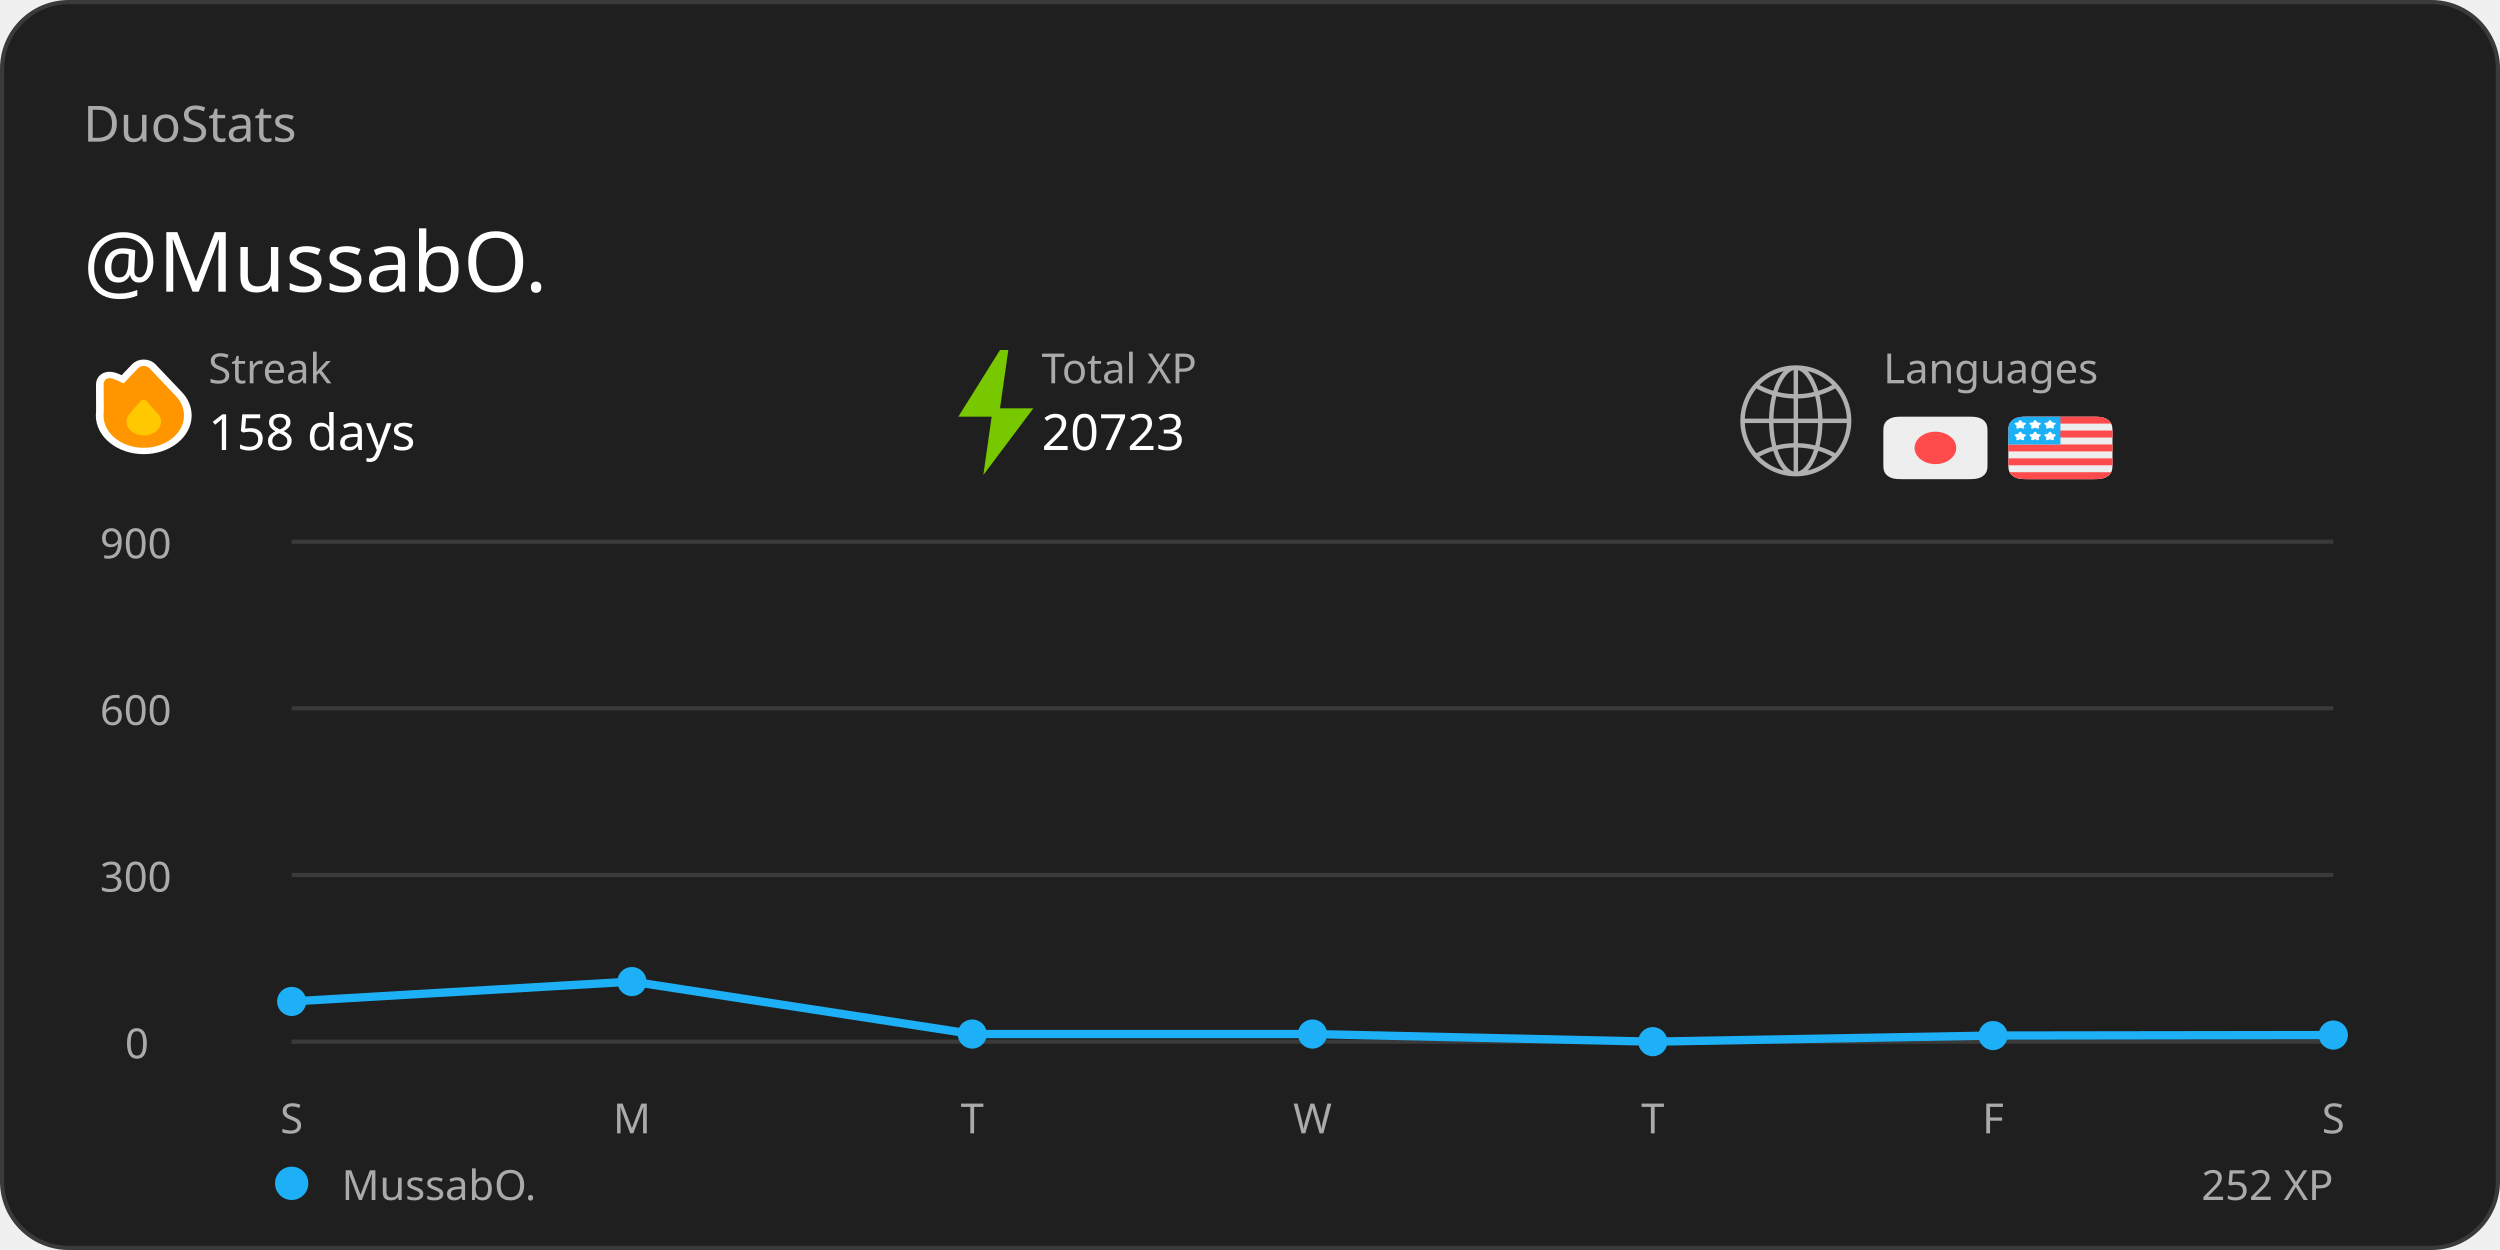
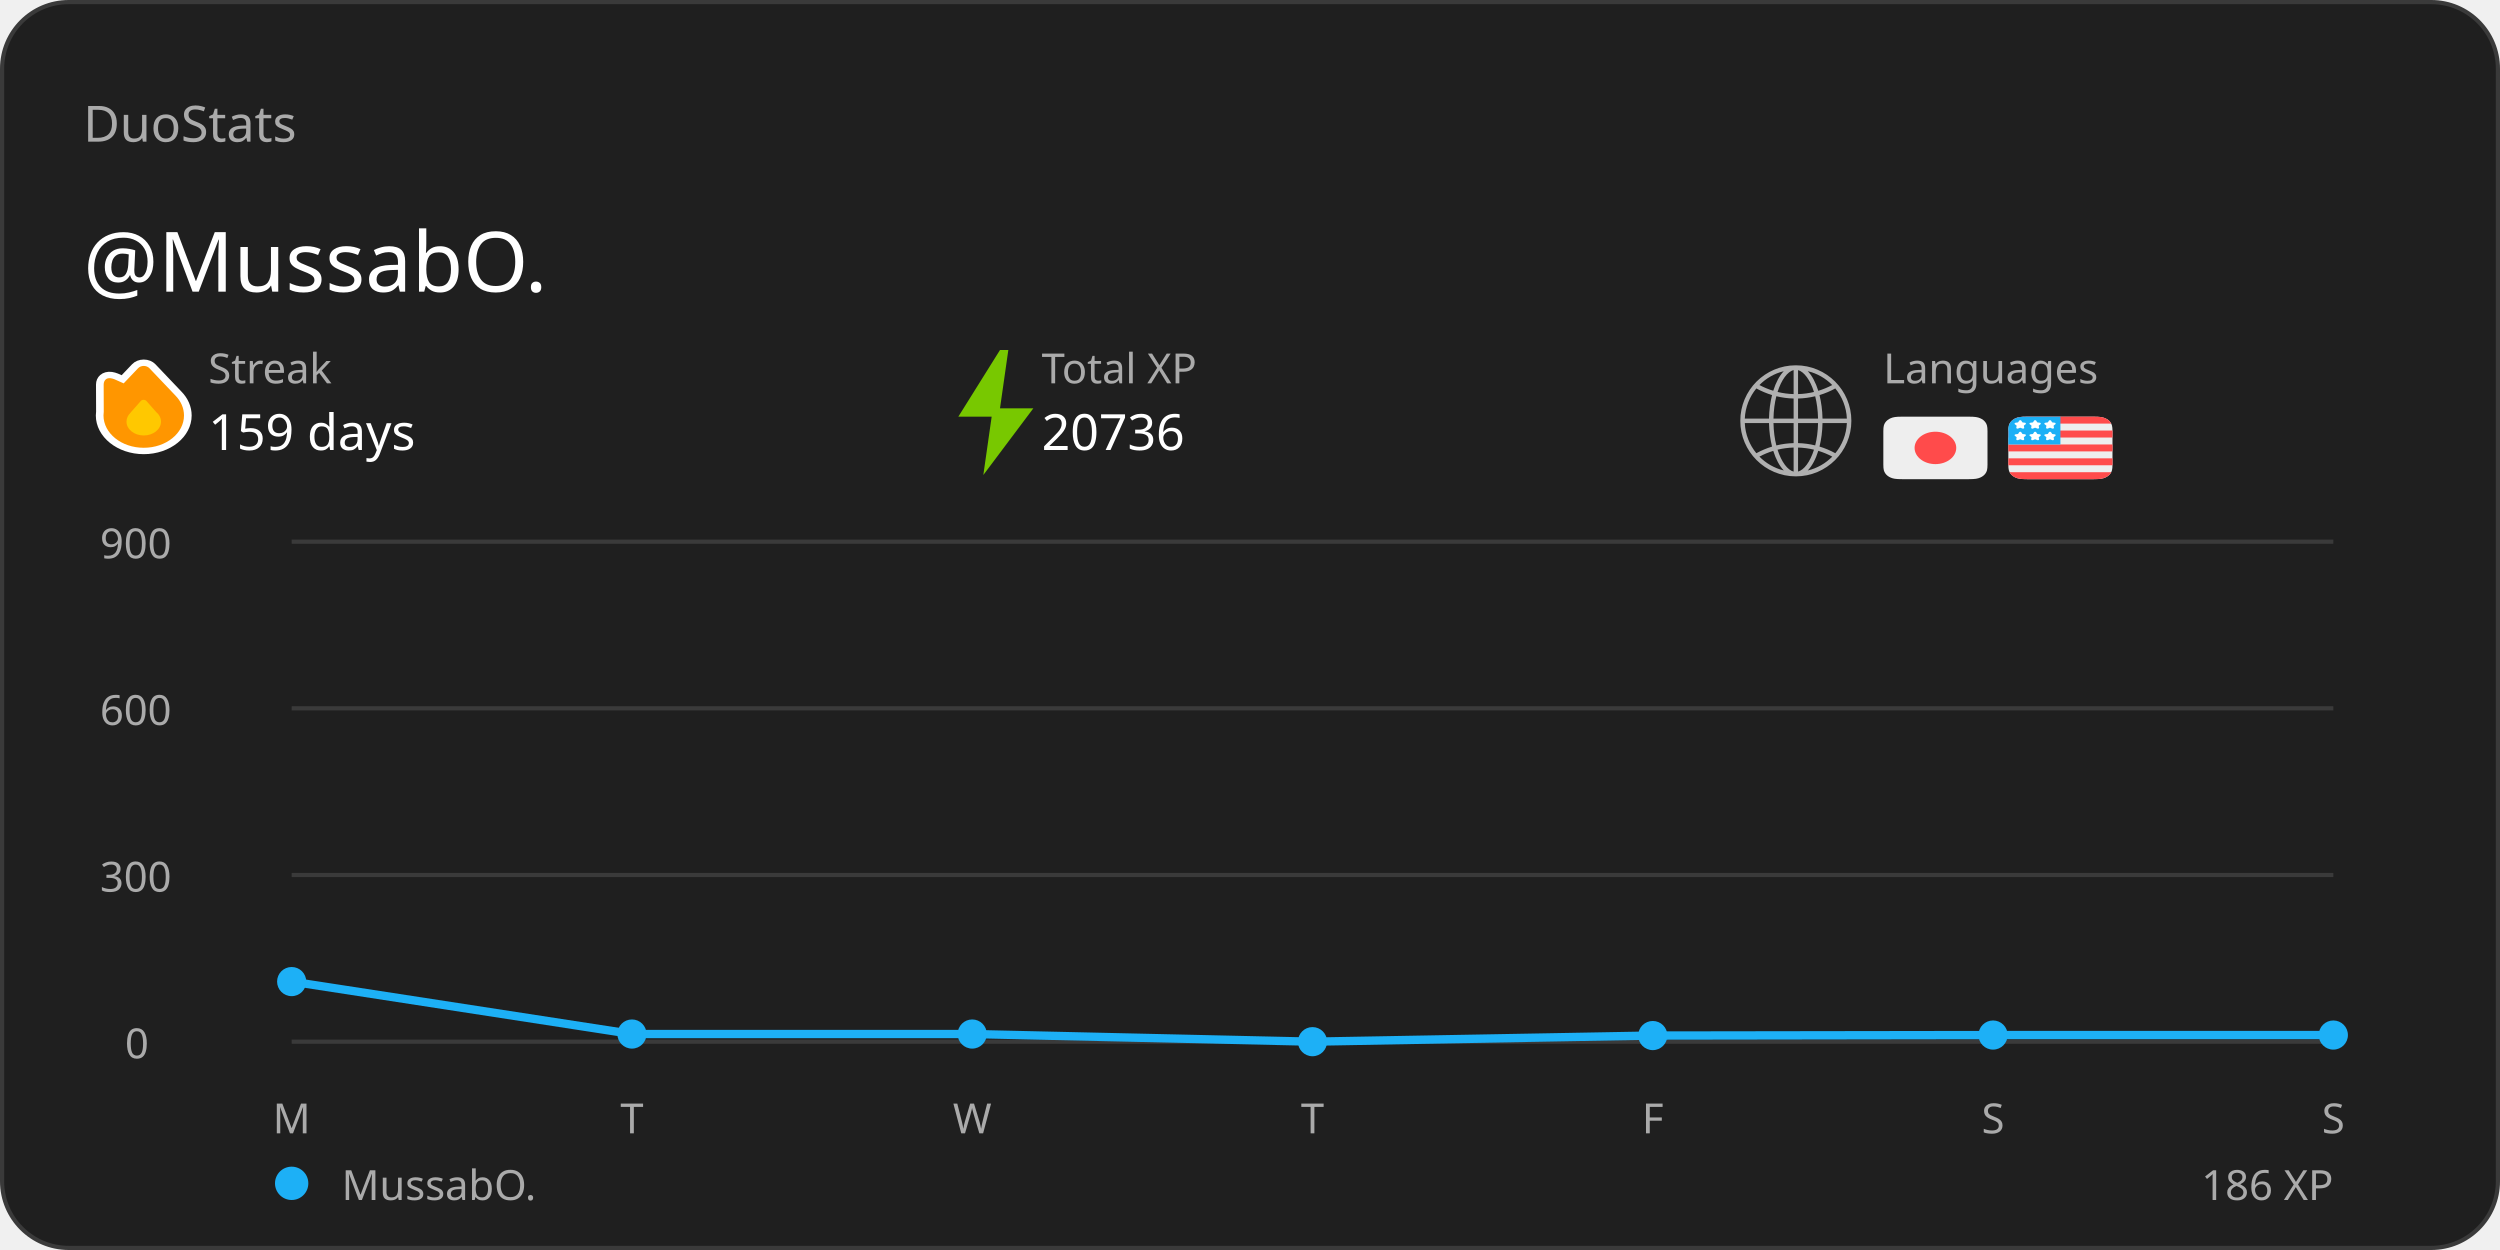
<svg xmlns="http://www.w3.org/2000/svg" width="600" height="300" viewBox="0 0 600 300">
  <rect x="0.5" y="0.5" width="599" height="299" rx="16" fill="#1F1F1F" stroke="#3A3A3A" />
  <text x="20" y="34" fill="#AAAAAA" font-size="12" font-family="DIN Round Pro, system-ui, sans-serif">DuoStats</text>
  <text x="20" y="70" fill="#FFFFFF" font-size="20" font-family="DIN Round Pro, system-ui, sans-serif">@MussabO.</text>
  <g transform="translate(23, 86) scale(0.92, 0.7666667)">
    <g id="Page-1" stroke="none" stroke-width="1" fill="none" fill-rule="evenodd">
      <g id="streak" transform="translate(1, 1)" fill-rule="nonzero">
        <g id="Group" fill="#FF9600" stroke="#FFFFFF" stroke-width="2">
          <path d="M0.068,15.675 L0.044,7.216 C0.039,5.334 1.25,3.942 3.056,4.246 C3.413,4.306 3.998,4.491 4.306,4.656 L5.997,5.561 L9.247,1.464 C9.793,0.776 10.622,0.376 11.5,0.376 C12.378,0.376 13.207,0.776 13.753,1.464 L20.523,10 C22.123,11.939 22.999,14.375 23,16.889 C23,23.034 17.843,28 11.5,28 C5.157,28 0,23.034 0,16.889 C0,16.481 0.023,16.076 0.068,15.675 Z" id="Path" />
        </g>
        <g id="Group" transform="translate(7, 11)" fill="#FFC800">
          <path d="M1.012,5.077 C1.026,5.04 1.046,5.005 1.069,4.973 L3.719,1.364 C3.893,1.127 4.17,0.987 4.464,0.987 C4.758,0.987 5.035,1.127 5.209,1.364 L7.732,4.8 C8.541,5.595 8.998,6.681 9,7.815 C9,10.208 6.985,12.148 4.5,12.148 C2.015,12.148 0,10.208 0,7.815 C0,6.776 0.38,5.823 1.012,5.077 L1.012,5.077 Z" id="Path" />
        </g>
      </g>
    </g>
  </g>
  <text x="50" y="92" fill="#AAAAAA" font-size="10" font-family="DIN Round Pro, system-ui, sans-serif">Streak</text>
-   <text x="50" y="108" fill="#FFFFFF" font-size="12" font-family="DIN Round Pro, system-ui, sans-serif">158 days</text>
+   <text x="50" y="108" fill="#FFFFFF" font-size="12" font-family="DIN Round Pro, system-ui, sans-serif">159 days</text>
  <path d="M240 84 230 100h8l-2 14 12-16h-8l2-14z" fill="#78C800" />
  <text x="250" y="92" fill="#AAAAAA" font-size="10" font-family="DIN Round Pro, system-ui, sans-serif">Total XP</text>
-   <text x="250" y="108" fill="#FFFFFF" font-size="12" font-family="DIN Round Pro, system-ui, sans-serif">20723</text>
+   <text x="250" y="108" fill="#FFFFFF" font-size="12" font-family="DIN Round Pro, system-ui, sans-serif">20736</text>
  <g transform="translate(415, 85) scale(1.0, 1.0)">
    <g id="SVGRepo_bgCarrier" stroke-width="0" />
    <g id="SVGRepo_tracerCarrier" stroke-linecap="round" stroke-linejoin="round" />
    <g id="SVGRepo_iconCarrier">
      <g id="icomoon-ignore"> </g>
      <path d="M16 2.672c-0.004 0-0.007 0-0.011 0-0.002 0-0.003 0-0.005 0-0.005 0-0.010 0.001-0.016 0.001-7.347 0.017-13.296 5.977-13.296 13.327 0 7.348 5.949 13.309 13.296 13.327 0.005 0 0.010 0.001 0.016 0.001 0.002 0 0.004 0 0.005 0 0.004 0 0.008 0 0.011 0 7.36 0 13.328-5.968 13.328-13.328s-5.968-13.328-13.328-13.328zM16.533 10.648c1.413-0.039 2.788-0.225 4.112-0.548 0.399 1.571 0.647 3.382 0.686 5.367h-4.798v-4.819zM16.533 9.582v-5.759c1.437 0.398 2.893 2.314 3.821 5.252-1.231 0.297-2.509 0.47-3.821 0.507zM15.467 3.81v5.772c-1.323-0.037-2.611-0.213-3.852-0.515 0.936-2.956 2.405-4.879 3.852-5.256zM15.467 10.647v4.82h-4.831c0.039-1.988 0.287-3.801 0.687-5.373 1.334 0.326 2.72 0.515 4.144 0.553zM9.563 15.467h-5.811c0.118-2.741 1.139-5.252 2.773-7.241 1.187 0.654 2.446 1.189 3.766 1.589-0.431 1.7-0.689 3.617-0.728 5.652zM9.563 16.533c0.039 2.034 0.297 3.951 0.728 5.651-1.319 0.401-2.579 0.936-3.766 1.59-1.635-1.989-2.656-4.5-2.773-7.241h5.811zM10.636 16.533h4.831v4.814c-1.424 0.038-2.81 0.228-4.145 0.555-0.399-1.571-0.647-3.383-0.686-5.369zM15.467 22.412v5.778c-1.448-0.378-2.919-2.303-3.854-5.263 1.241-0.302 2.53-0.478 3.854-0.515zM16.533 28.178v-5.765c1.313 0.038 2.591 0.211 3.822 0.508-0.928 2.941-2.384 4.86-3.822 5.257zM16.533 21.347v-4.814h4.798c-0.039 1.983-0.286 3.791-0.684 5.361-1.325-0.323-2.7-0.51-4.113-0.548zM22.404 16.533h5.845c-0.118 2.741-1.138 5.251-2.773 7.24-1.197-0.658-2.467-1.197-3.797-1.599 0.43-1.698 0.687-3.611 0.726-5.64zM22.404 15.467c-0.039-2.033-0.297-3.946-0.727-5.646 1.33-0.402 2.599-0.94 3.795-1.598 1.636 1.989 2.658 4.501 2.776 7.244h-5.845zM24.738 7.409c-1.061 0.564-2.18 1.031-3.35 1.385-0.623-2.005-1.498-3.642-2.533-4.717 2.27 0.545 4.297 1.719 5.883 3.332zM13.103 4.087c-1.029 1.073-1.9 2.702-2.521 4.697-1.158-0.353-2.268-0.815-3.319-1.375 1.575-1.602 3.587-2.774 5.84-3.322zM7.259 24.587c1.052-0.561 2.163-1.024 3.322-1.377 0.621 1.997 1.492 3.629 2.522 4.702-2.255-0.549-4.268-1.721-5.844-3.326zM18.855 27.922c1.036-1.075 1.911-2.712 2.535-4.721 1.17 0.355 2.29 0.82 3.351 1.387-1.586 1.614-3.614 2.791-5.886 3.334z" fill="#b0b0b0"> </path>
    </g>
  </g>
  <text x="452" y="92" fill="#AAAAAA" font-size="10" font-family="DIN Round Pro, system-ui, sans-serif">Languages</text>
  <g transform="translate(452, 100) scale(0.3571429, 0.2777778)">
    <g clip-path="url(#clip0_129_1008)">
      <path fill-rule="evenodd" clip-rule="evenodd" d="M12.563 0H57.437C61.805 0 63.389 0.455 64.987 1.309C66.584 2.163 67.837 3.416 68.691 5.013C69.545 6.61 70 8.195 70 12.563V41.437C70 45.805 69.545 47.389 68.691 48.986C67.837 50.584 66.584 51.837 64.987 52.691C63.389 53.545 61.805 54 57.437 54H12.563C8.195 54 6.61 53.545 5.013 52.691C3.416 51.837 2.163 50.584 1.309 48.986C0.455 47.389 0 45.805 0 41.437V12.563C0 8.195 0.455 6.61 1.309 5.013C2.163 3.416 3.416 2.163 5.013 1.309C6.61 0.455 8.195 0 12.563 0Z" fill="#EEEEEE" />
      <path d="M35 41C42.732 41 49 34.732 49 27C49 19.268 42.732 13 35 13C27.268 13 21 19.268 21 27C21 34.732 27.268 41 35 41Z" fill="#FF4B4B" />
    </g>
    <defs>
      <clipPath id="clip0_129_1008">
        <rect width="70" height="54" fill="white" />
      </clipPath>
    </defs>
  </g>
  <g transform="translate(482, 100) scale(0.3571429, 0.2777778)">
    <g clip-path="url(#clip0_129_593)">
      <path fill-rule="evenodd" clip-rule="evenodd" d="M12.563 0H57.437C61.805 0 63.389 0.455 64.987 1.309C66.584 2.163 67.837 3.416 68.691 5.013C69.545 6.61 70 8.195 70 12.563V41.437C70 45.805 69.545 47.389 68.691 48.986C67.837 50.584 66.584 51.837 64.987 52.691C63.389 53.545 61.805 54 57.437 54H12.563C8.195 54 6.61 53.545 5.013 52.691C3.416 51.837 2.163 50.584 1.309 48.986C0.455 47.389 0 45.805 0 41.437V12.563C0 8.195 0.455 6.61 1.309 5.013C2.163 3.416 3.416 2.163 5.013 1.309C6.61 0.455 8.195 0 12.563 0Z" fill="#EEEEEE" />
      <path fill-rule="evenodd" clip-rule="evenodd" d="M12.563 0H57.437C61.805 0 63.389 0.455 64.987 1.309C66.584 2.163 67.837 3.416 68.691 5.013C68.863 5.335 69.019 5.656 69.158 6H0.842C0.981 5.656 1.137 5.335 1.309 5.013C2.163 3.416 3.416 2.163 5.013 1.309C6.61 0.455 8.195 0 12.563 0Z" fill="#FF4B4B" />
      <path fill-rule="evenodd" clip-rule="evenodd" d="M69.997 12C69.999 12.182 70 12.37 70 12.563V18H0V12.563C0 12.37 0.001 12.182 0.003 12H69.997Z" fill="#FF4B4B" />
      <path fill-rule="evenodd" clip-rule="evenodd" d="M70 24V30H0V24H70Z" fill="#FF4B4B" />
      <path fill-rule="evenodd" clip-rule="evenodd" d="M70 41.437C70 41.63 69.999 41.818 69.997 42H0.003C0.001 41.818 0 41.63 0 41.437V36H70V41.437Z" fill="#FF4B4B" />
      <path fill-rule="evenodd" clip-rule="evenodd" d="M69.158 48C69.019 48.344 68.863 48.665 68.691 48.986C67.837 50.584 66.584 51.837 64.987 52.691C63.389 53.545 61.805 54 57.437 54H12.563C8.195 54 6.61 53.545 5.013 52.691C3.416 51.837 2.163 50.584 1.309 48.986C1.137 48.665 0.981 48.344 0.842 48H69.158Z" fill="#FF4B4B" />
      <path fill-rule="evenodd" clip-rule="evenodd" d="M12.563 0H35V24H0V12.563C0 8.195 0.455 6.61 1.309 5.013C2.163 3.416 3.416 2.163 5.013 1.309C6.61 0.455 8.195 0 12.563 0Z" fill="#1CB0F6" />
      <path d="M27.806 9.602L26.531 10.273C26.13 10.483 25.635 10.329 25.424 9.929C25.341 9.769 25.312 9.586 25.342 9.409L25.586 7.988C25.609 7.853 25.564 7.715 25.466 7.62L24.434 6.614C24.11 6.298 24.103 5.779 24.419 5.455C24.545 5.326 24.71 5.242 24.888 5.216L26.314 5.009C26.45 4.989 26.567 4.904 26.628 4.781L27.266 3.489C27.466 3.083 27.957 2.916 28.363 3.117C28.525 3.196 28.655 3.327 28.735 3.489L29.373 4.781C29.434 4.904 29.551 4.989 29.687 5.009L31.113 5.216C31.561 5.281 31.871 5.697 31.806 6.145C31.78 6.323 31.696 6.488 31.567 6.614L30.535 7.62C30.437 7.715 30.392 7.853 30.415 7.988L30.659 9.409C30.735 9.855 30.436 10.278 29.99 10.355C29.812 10.385 29.629 10.356 29.47 10.273L28.194 9.602C28.073 9.538 27.928 9.538 27.806 9.602Z" fill="white" />
      <path d="M27.806 19.602L26.531 20.273C26.13 20.483 25.635 20.329 25.424 19.929C25.341 19.769 25.312 19.587 25.342 19.409L25.586 17.988C25.609 17.853 25.564 17.715 25.466 17.62L24.434 16.614C24.11 16.298 24.103 15.779 24.419 15.455C24.545 15.326 24.71 15.242 24.888 15.216L26.314 15.009C26.45 14.989 26.567 14.904 26.628 14.781L27.266 13.489C27.466 13.083 27.957 12.916 28.363 13.117C28.525 13.196 28.655 13.327 28.735 13.489L29.373 14.781C29.434 14.904 29.551 14.989 29.687 15.009L31.113 15.216C31.561 15.281 31.871 15.697 31.806 16.145C31.78 16.323 31.696 16.488 31.567 16.614L30.535 17.62C30.437 17.715 30.392 17.853 30.415 17.988L30.659 19.409C30.735 19.855 30.436 20.278 29.99 20.355C29.812 20.385 29.629 20.356 29.47 20.273L28.194 19.602C28.073 19.538 27.928 19.538 27.806 19.602Z" fill="white" />
      <path d="M17.806 9.602L16.531 10.273C16.13 10.483 15.635 10.329 15.425 9.929C15.341 9.769 15.312 9.586 15.342 9.409L15.586 7.988C15.609 7.853 15.564 7.715 15.466 7.62L14.434 6.614C14.11 6.298 14.103 5.779 14.419 5.455C14.545 5.326 14.71 5.242 14.888 5.216L16.314 5.009C16.45 4.989 16.567 4.904 16.628 4.781L17.266 3.489C17.466 3.083 17.957 2.916 18.363 3.117C18.525 3.196 18.655 3.327 18.735 3.489L19.373 4.781C19.434 4.904 19.551 4.989 19.687 5.009L21.113 5.216C21.561 5.281 21.871 5.697 21.806 6.145C21.78 6.323 21.696 6.488 21.567 6.614L20.535 7.62C20.437 7.715 20.392 7.853 20.415 7.988L20.659 9.409C20.735 9.855 20.436 10.278 19.99 10.355C19.812 10.385 19.629 10.356 19.47 10.273L18.194 9.602C18.073 9.538 17.928 9.538 17.806 9.602Z" fill="white" />
      <path d="M17.806 19.602L16.531 20.273C16.13 20.483 15.635 20.329 15.425 19.929C15.341 19.769 15.312 19.587 15.342 19.409L15.586 17.988C15.609 17.853 15.564 17.715 15.466 17.62L14.434 16.614C14.11 16.298 14.103 15.779 14.419 15.455C14.545 15.326 14.71 15.242 14.888 15.216L16.314 15.009C16.45 14.989 16.567 14.904 16.628 14.781L17.266 13.489C17.466 13.083 17.957 12.916 18.363 13.117C18.525 13.196 18.655 13.327 18.735 13.489L19.373 14.781C19.434 14.904 19.551 14.989 19.687 15.009L21.113 15.216C21.561 15.281 21.871 15.697 21.806 16.145C21.78 16.323 21.696 16.488 21.567 16.614L20.535 17.62C20.437 17.715 20.392 17.853 20.415 17.988L20.659 19.409C20.735 19.855 20.436 20.278 19.99 20.355C19.812 20.385 19.629 20.356 19.47 20.273L18.194 19.602C18.073 19.538 17.928 19.538 17.806 19.602Z" fill="white" />
      <path d="M7.807 9.602L6.531 10.273C6.13 10.483 5.635 10.329 5.424 9.929C5.341 9.769 5.312 9.586 5.342 9.409L5.586 7.988C5.609 7.853 5.564 7.715 5.466 7.62L4.434 6.614C4.11 6.298 4.103 5.779 4.419 5.455C4.545 5.326 4.71 5.242 4.888 5.216L6.314 5.009C6.45 4.989 6.567 4.904 6.628 4.781L7.266 3.489C7.466 3.083 7.957 2.916 8.363 3.117C8.525 3.196 8.655 3.327 8.735 3.489L9.373 4.781C9.434 4.904 9.551 4.989 9.687 5.009L11.113 5.216C11.561 5.281 11.871 5.697 11.806 6.145C11.78 6.323 11.696 6.488 11.567 6.614L10.535 7.62C10.437 7.715 10.392 7.853 10.415 7.988L10.659 9.409C10.735 9.855 10.436 10.278 9.99 10.355C9.812 10.385 9.629 10.356 9.47 10.273L8.194 9.602C8.073 9.538 7.928 9.538 7.807 9.602Z" fill="white" />
      <path d="M7.807 19.602L6.531 20.273C6.13 20.483 5.635 20.329 5.424 19.929C5.341 19.769 5.312 19.587 5.342 19.409L5.586 17.988C5.609 17.853 5.564 17.715 5.466 17.62L4.434 16.614C4.11 16.298 4.103 15.779 4.419 15.455C4.545 15.326 4.71 15.242 4.888 15.216L6.314 15.009C6.45 14.989 6.567 14.904 6.628 14.781L7.266 13.489C7.466 13.083 7.957 12.916 8.363 13.117C8.525 13.196 8.655 13.327 8.735 13.489L9.373 14.781C9.434 14.904 9.551 14.989 9.687 15.009L11.113 15.216C11.561 15.281 11.871 15.697 11.806 16.145C11.78 16.323 11.696 16.488 11.567 16.614L10.535 17.62C10.437 17.715 10.392 17.853 10.415 17.988L10.659 19.409C10.735 19.855 10.436 20.278 9.99 20.355C9.812 20.385 9.629 20.356 9.47 20.273L8.194 19.602C8.073 19.538 7.928 19.538 7.807 19.602Z" fill="white" />
    </g>
    <defs>
      <clipPath id="clip0_129_593">
        <rect width="70" height="54" fill="white" />
      </clipPath>
    </defs>
  </g>
  <g stroke="#3A3A3A" stroke-width="1">
    <line x1="70" y1="250" x2="560" y2="250" />
    <line x1="70" y1="210" x2="560" y2="210" />
    <line x1="70" y1="170" x2="560" y2="170" />
    <line x1="70" y1="130" x2="560" y2="130" />
  </g>
  <g fill="#AAAAAA" font-size="10" font-family="DIN Round Pro, system-ui, sans-serif">
    <text x="30" y="254">0</text>
    <text x="24" y="214">300</text>
    <text x="24" y="174">600</text>
    <text x="24" y="134">900</text>
  </g>
-   <polyline points="70.0,240.344 151.667,235.578 233.333,248.167 315.0,248.167 396.667,250.0 478.333,248.533 560.0,248.411" fill="none" stroke="#1DB0F6" stroke-width="2" stroke-linecap="round" stroke-linejoin="round" />
-   <circle cx="70.0" cy="240.344" r="3.5" fill="#1DB0F6" />
-   <circle cx="151.667" cy="235.578" r="3.5" fill="#1DB0F6" />
+   <polyline points="70.0,235.578 151.667,248.167 233.333,248.167 315.0,250.0 396.667,248.533 478.333,248.411 560.0,248.411" fill="none" stroke="#1DB0F6" stroke-width="2" stroke-linecap="round" stroke-linejoin="round" />
+   <circle cx="70.0" cy="235.578" r="3.5" fill="#1DB0F6" />
+   <circle cx="151.667" cy="248.167" r="3.5" fill="#1DB0F6" />
  <circle cx="233.333" cy="248.167" r="3.5" fill="#1DB0F6" />
-   <circle cx="315.0" cy="248.167" r="3.5" fill="#1DB0F6" />
-   <circle cx="396.667" cy="250.0" r="3.5" fill="#1DB0F6" />
-   <circle cx="478.333" cy="248.533" r="3.5" fill="#1DB0F6" />
+   <circle cx="315.0" cy="250.0" r="3.5" fill="#1DB0F6" />
+   <circle cx="396.667" cy="248.533" r="3.5" fill="#1DB0F6" />
+   <circle cx="478.333" cy="248.411" r="3.5" fill="#1DB0F6" />
  <circle cx="560.0" cy="248.411" r="3.5" fill="#1DB0F6" />
-   <text x="70.0" y="272" fill="#AAAAAA" font-size="10" text-anchor="middle" font-family="DIN Round Pro, system-ui, sans-serif">S</text>
-   <text x="151.667" y="272" fill="#AAAAAA" font-size="10" text-anchor="middle" font-family="DIN Round Pro, system-ui, sans-serif">M</text>
-   <text x="233.333" y="272" fill="#AAAAAA" font-size="10" text-anchor="middle" font-family="DIN Round Pro, system-ui, sans-serif">T</text>
-   <text x="315.0" y="272" fill="#AAAAAA" font-size="10" text-anchor="middle" font-family="DIN Round Pro, system-ui, sans-serif">W</text>
-   <text x="396.667" y="272" fill="#AAAAAA" font-size="10" text-anchor="middle" font-family="DIN Round Pro, system-ui, sans-serif">T</text>
-   <text x="478.333" y="272" fill="#AAAAAA" font-size="10" text-anchor="middle" font-family="DIN Round Pro, system-ui, sans-serif">F</text>
+   <text x="70.0" y="272" fill="#AAAAAA" font-size="10" text-anchor="middle" font-family="DIN Round Pro, system-ui, sans-serif">M</text>
+   <text x="151.667" y="272" fill="#AAAAAA" font-size="10" text-anchor="middle" font-family="DIN Round Pro, system-ui, sans-serif">T</text>
+   <text x="233.333" y="272" fill="#AAAAAA" font-size="10" text-anchor="middle" font-family="DIN Round Pro, system-ui, sans-serif">W</text>
+   <text x="315.0" y="272" fill="#AAAAAA" font-size="10" text-anchor="middle" font-family="DIN Round Pro, system-ui, sans-serif">T</text>
+   <text x="396.667" y="272" fill="#AAAAAA" font-size="10" text-anchor="middle" font-family="DIN Round Pro, system-ui, sans-serif">F</text>
+   <text x="478.333" y="272" fill="#AAAAAA" font-size="10" text-anchor="middle" font-family="DIN Round Pro, system-ui, sans-serif">S</text>
  <text x="560.0" y="272" fill="#AAAAAA" font-size="10" text-anchor="middle" font-family="DIN Round Pro, system-ui, sans-serif">S</text>
  <circle cx="70" cy="284" r="4" fill="#1DB0F6" />
  <text x="82" y="288" fill="#AAAAAA" font-size="10" font-family="DIN Round Pro, system-ui, sans-serif">MussabO.</text>
-   <text x="560" y="288" fill="#AAAAAA" font-size="10" text-anchor="end" font-family="DIN Round Pro, system-ui, sans-serif">252 XP</text>
+   <text x="560" y="288" fill="#AAAAAA" font-size="10" text-anchor="end" font-family="DIN Round Pro, system-ui, sans-serif">186 XP</text>
</svg>
